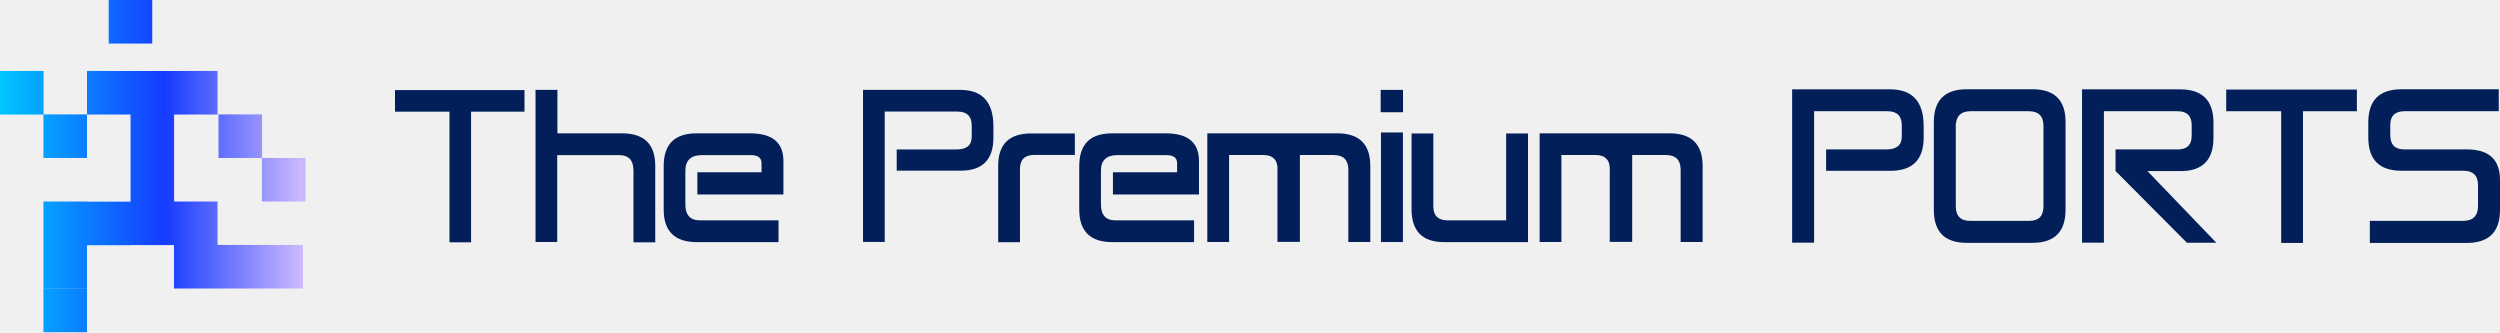
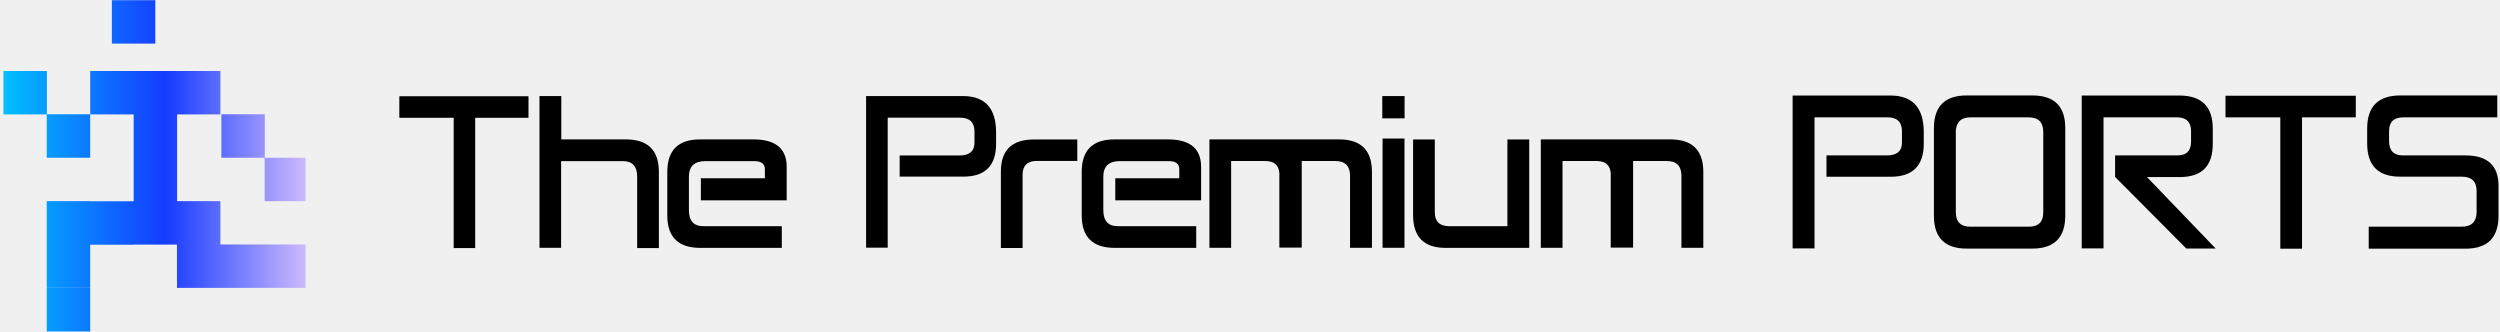
- <svg xmlns="http://www.w3.org/2000/svg" width="1248" height="166" viewBox="0 0 1248 166" fill="none">
-   <path d="M43.423 57.175H65.169V35.429H43.423V57.175ZM54.262 21.745H76.008V0H54.262V21.745ZM21.678 78.853H43.423V57.107H21.678V78.853ZM43.423 122.412H65.169V100.666H43.423V122.412ZM21.678 144.022H43.423V122.276H21.678V144.022ZM21.678 122.344H43.423V100.598H21.678V122.344ZM21.678 165.835H43.423V144.09H21.678V165.835ZM0 57.175H21.745V35.429H0V57.175ZM65.169 57.175H86.915V35.429H65.169V57.175ZM65.169 78.853H86.915V57.107H65.169V78.853ZM65.169 100.598H86.915V78.853H65.169V100.598ZM65.169 122.344H86.915V100.598H65.169V122.344ZM86.847 122.344H108.592V100.598H86.847V122.344ZM86.847 144.022H108.592V122.276H86.847V144.022ZM107.712 144.022H129.457V122.276H107.712V144.022ZM129.457 144.022H151.203V122.276H129.457V144.022ZM86.847 57.175H108.592V35.429H86.847V57.175ZM109.067 78.853H130.812V57.107H109.067V78.853ZM130.744 100.598H152.49V78.853H130.744V100.598Z" fill="url(#paint0_linear_2233_8294)" />
-   <path d="M261.833 44.968V55.742H235.16V120.965H224.385V55.742H197.185V44.968H261.833Z" fill="#021F59" />
-   <path d="M278.307 66.563H310.583C321.597 66.563 327.104 72.022 327.104 82.845V120.964H316.234V85.192C316.234 80.02 313.839 77.434 309.098 77.434H278.163V120.82H267.34V44.87H278.259V66.611L278.307 66.563Z" fill="#021F59" />
-   <path d="M388.639 109.999V120.869H347.6C336.825 120.773 331.414 115.458 331.318 104.875V82.846C331.318 72.024 336.729 66.612 347.6 66.564H374.8C385.575 66.66 390.986 71.162 391.082 80.117V97.069H348.126V86.007H380.163V81.505C380.163 78.776 378.391 77.435 374.8 77.435H350.425C344.918 77.435 342.14 80.021 342.14 85.193V102.001C342.14 107.365 344.583 110.046 349.467 109.999H388.592H388.639Z" fill="#021F59" />
-   <path d="M441.651 120.772H430.828V44.87H479.626C490.4 44.966 495.86 51 495.907 62.924V68.862C495.86 79.732 490.4 85.192 479.626 85.192H447.637V74.609H477.519C482.547 74.609 485.085 72.501 485.085 68.239V62.636C485.085 58.039 482.69 55.693 477.95 55.693H441.651V120.724V120.772Z" fill="#021F59" />
-   <path d="M498.301 120.87V82.656C498.301 72.025 503.76 66.661 514.583 66.613H536.563V77.34H516.307C511.614 77.34 509.22 79.639 509.172 84.14V120.918H498.301V120.87Z" fill="#021F59" />
-   <path d="M596.088 109.999V120.869H555.048C544.273 120.773 538.862 115.458 538.766 104.875V82.846C538.766 72.024 544.178 66.612 555.048 66.564H582.248C593.023 66.66 598.434 71.162 598.53 80.117V97.069H555.575V86.007H587.612V81.505C587.612 78.776 585.84 77.435 582.248 77.435H557.873C552.366 77.435 549.589 80.021 549.589 85.193V102.001C549.589 107.365 552.031 110.046 556.916 109.999H596.04H596.088Z" fill="#021F59" />
-   <path d="M637.751 84.235C637.703 79.734 635.357 77.435 630.807 77.387H613.568V120.821H602.697V66.564H667.633C678.551 66.564 684.058 72.024 684.058 82.846V120.821H673.092V84.522C672.996 79.781 670.602 77.435 665.813 77.387H648.909V120.725H637.703V84.235H637.751Z" fill="#021F59" />
-   <path d="M700.389 56.028H689.231V44.87H700.389V56.028ZM689.375 66.132H700.341V120.82H689.375V66.132Z" fill="#021F59" />
-   <path d="M715.519 66.613V103.104C715.519 107.653 717.914 109.952 722.559 109.999H751.866V66.613H762.784V120.87H720.931C710.108 120.87 704.697 115.411 704.649 104.588V66.613H715.519Z" fill="#021F59" />
-   <path d="M803.634 84.235C803.538 79.734 801.24 77.435 796.691 77.387H779.451V120.821H768.581V66.564H833.516C844.435 66.564 849.942 72.024 849.942 82.846V120.821H838.975V84.522C838.88 79.781 836.485 77.435 831.696 77.387H814.792V120.725H803.586V84.235H803.634Z" fill="#021F59" />
-   <path d="M905.507 121.131H894.637V44.606H943.865C954.736 44.702 960.243 50.784 960.291 62.804V68.79C960.243 79.756 954.736 85.215 943.865 85.263H911.589V74.584H941.758C946.834 74.584 949.372 72.429 949.372 68.167V62.517C949.372 57.871 946.978 55.525 942.189 55.525H905.603V121.131H905.507Z" fill="#021F59" />
-   <path d="M981.793 44.56H1014.64C1025.61 44.56 1031.12 49.971 1031.12 60.841V104.754C1031.12 115.721 1025.56 121.228 1014.64 121.228H981.793C970.827 121.228 965.368 115.768 965.368 104.802V60.985C965.368 50.019 970.827 44.56 981.793 44.56ZM976.334 63.331V102.982C976.334 107.867 978.776 110.261 983.565 110.261H1012.92C1017.71 110.261 1020.1 107.867 1020.1 103.078V62.853C1020.1 57.968 1017.66 55.526 1012.78 55.526H983.661C978.776 55.526 976.286 58.112 976.286 63.331H976.334Z" fill="#021F59" />
-   <path d="M1056.07 85.36V74.585H1086.48C1091.55 74.777 1094.09 72.526 1094.09 67.737V62.517C1094.09 57.872 1091.74 55.526 1087.05 55.526H1050.27V121.132H1039.35V44.607H1088.58C1099.45 44.703 1104.91 50.21 1104.96 61.081V68.791C1104.96 79.853 1099.5 85.408 1088.58 85.408H1072.01L1106.4 121.18H1091.7L1056.07 85.36Z" fill="#021F59" />
-   <path d="M1176.55 44.702V55.525H1149.64V121.274H1138.77V55.525H1111.33V44.702H1176.5H1176.55Z" fill="#021F59" />
-   <path d="M1183.02 121.228V110.261H1229.52C1234.54 110.261 1237.03 107.723 1237.03 102.743V92.399C1237.03 87.611 1234.54 85.216 1229.52 85.216H1198.68C1187.71 85.216 1182.25 79.661 1182.25 68.599V60.985C1182.3 50.067 1187.8 44.608 1198.72 44.56H1247.38V55.526H1200.35C1195.61 55.526 1193.22 57.825 1193.22 62.374V67.402C1193.22 72.191 1195.51 74.585 1200.16 74.585H1231.53C1242.49 74.585 1248 79.661 1248 89.813V104.802C1248 115.768 1242.49 121.228 1231.53 121.276H1182.97L1183.02 121.228Z" fill="#021F59" />
+ <svg xmlns="http://www.w3.org/2000/svg" width="392" height="52" viewBox="0 0 392 52" fill="none">
  <defs>
-     <linearGradient id="paint0_linear_2233_8294" x1="0" y1="82.918" x2="152.49" y2="82.918" gradientUnits="userSpaceOnUse">
-       <stop stop-color="#00C5FF" />
-       <stop offset="0.54" stop-color="#153BFF" />
-       <stop offset="0.98" stop-color="#CAB7FC" />
+     <linearGradient id="Gradient-0" x1="-0.5" y1="23.5" x2="48.5" y2="23.5" gradientUnits="userSpaceOnUse">
+       <stop offset="0" stop-color="#00c5ff" />
+       <stop offset=".54" stop-color="#153bff" />
+       <stop offset=".98" stop-color="#cab7fc" />
    </linearGradient>
+     <linearGradient id="Gradient-1" x1=".53" y1="29.71" x2="40.21" y2="29.81" gradientUnits="userSpaceOnUse">
+       <stop offset="0" stop-color="#fff" stop-opacity="0" />
+       <stop offset=".51" stop-color="#fff" />
+       <stop offset="1" stop-color="#fff" stop-opacity="0" />
+     </linearGradient>
+     <clipPath id="ClipPath-1">
+       <path d="M14.14 17.94h6.82v-6.81h-6.82v6.81Zm3.4-11.1h6.81v-6.81h-6.81v6.81Zm-10.21 17.89h6.81v-6.81h-6.81v6.81Zm6.81 13.64h6.82v-6.81h-6.82v6.81Zm-6.81 6.77h6.81v-6.81h-6.81v6.81Zm0-6.79h6.81v-6.81h-6.81v6.81Zm0 13.62h6.81v-6.81h-6.81v6.81Zm-6.79-34.03h6.81v-6.81h-6.81v6.81Zm20.42 0h6.81v-6.81h-6.81v6.81Zm0 6.79h6.81v-6.81h-6.81v6.81Zm0 6.81h6.81v-6.81h-6.81v6.81Zm0 6.81h6.81v-6.81h-6.81v6.81Zm6.79 0h6.81v-6.81h-6.81v6.81Zm0 6.79h6.81v-6.81h-6.81v6.81Zm6.53 0h6.81v-6.81h-6.81v6.81Zm6.81 0h6.81v-6.81h-6.81v6.81Zm-13.34-27.2h6.81v-6.81h-6.81v6.81Zm6.96 6.79h6.81v-6.81h-6.81v6.81Zm6.79 6.81h6.81v-6.81h-6.81v6.81Z" fill="#fff" />
+     </clipPath>
  </defs>
+   <style>
+         @keyframes a0_t { 0% { transform: translate(-46.94px,13.31px) rotate(30deg)
+         translate(-6px,-35px); } 33.333% { transform: translate(-46.94px,13.31px) rotate(30deg)
+         translate(-6px,-35px); } 83.333% { transform: translate(72.68px,13.31px) rotate(30deg)
+         translate(-6px,-35px); } 100% { transform: translate(72.68px,13.31px) rotate(30deg)
+         translate(-6px,-35px); } }
+        
+ </style>
+   <g clip-path="url(#ClipPath-1)">
+     <rect width="47.9" height="52" fill="url(#Gradient-0)" />
+     <rect width="40" height="85" fill="url(#Gradient-1)" opacity=".8" transform="translate(-46.94,13.31) rotate(30) translate(-6,-35)" style="animation: 3s linear infinite both a0_t;" />
+   </g>
+   <g transform="translate(62.31,13.98)">
+     <path d="M20.557 1.113V4.488H12.202V24.918H8.827V4.488H0.307V1.113H20.557Z" fill="black" />
+     <path d="M25.717 7.878H35.827C39.277 7.878 41.002 9.588 41.002 12.978V24.918H37.597V13.713C37.597 12.092 36.847 11.283 35.362 11.283H25.672V24.873H22.282V1.083H25.702V7.893L25.717 7.878Z" fill="black" />
+     <path d="M60.277 21.483V24.888H47.422C44.047 24.858 42.352 23.193 42.322 19.878V12.978C42.322 9.588 44.017 7.893 47.422 7.878H55.942C59.317 7.908 61.012 9.318 61.042 12.123V17.433H47.587V13.968H57.622V12.558C57.622 11.703 57.067 11.283 55.942 11.283H48.307C46.582 11.283 45.712 12.093 45.712 13.713V18.978C45.712 20.658 46.477 21.498 48.007 21.483H60.262H60.277Z" fill="black" />
+     <path d="M76.882 24.858H73.492V1.083H88.777C92.152 1.113 93.862 3.003 93.877 6.738V8.598C93.862 12.002 92.152 13.713 88.777 13.713H78.757V10.398H88.117C89.692 10.398 90.487 9.738 90.487 8.403V6.648C90.487 5.208 89.737 4.473 88.252 4.473H76.882V24.843V24.858Z" fill="black" />
+     <path d="M94.627 24.888V12.918C94.627 9.588 96.337 7.908 99.727 7.893H106.612V11.253H100.267C98.797 11.253 98.047 11.973 98.032 13.383V24.903H94.627V24.888Z" fill="black" />
+     <path d="M125.257 21.483V24.888H112.402C109.027 24.858 107.332 23.193 107.302 19.878V12.978C107.302 9.588 108.997 7.893 112.402 7.878H120.922C124.297 7.908 125.992 9.318 126.022 12.123V17.433H112.567V13.968H122.602V12.558C122.602 11.703 122.047 11.283 120.922 11.283H113.287C111.562 11.283 110.692 12.093 110.692 13.713V18.978C110.692 20.658 111.457 21.498 112.987 21.483H125.242H125.257Z" fill="black" />
+     <path d="M138.307 13.413C138.292 12.003 137.557 11.283 136.132 11.268H130.732V24.873H127.327V7.878H147.667C151.087 7.878 152.812 9.588 152.812 12.978V24.873H149.377V13.503C149.347 12.018 148.597 11.283 147.097 11.268H141.802V24.843H138.292V13.413H138.307Z" fill="black" />
+     <path d="M157.927 4.578H154.432V1.083H157.927V4.578ZM154.477 7.743H157.912V24.873H154.477V7.743Z" fill="black" />
+     <path d="M162.667 7.893V19.323C162.667 20.748 163.417 21.468 164.872 21.483H174.052V7.893H177.472V24.888H164.362C160.972 24.888 159.277 23.178 159.262 19.788V7.893H162.667Z" fill="black" />
+     <path d="M190.267 13.413C190.237 12.003 189.517 11.283 188.092 11.268H182.692V24.873H179.287V7.878H199.627C203.047 7.878 204.772 9.588 204.772 12.978V24.873H201.337V13.503C201.307 12.018 200.557 11.283 199.057 11.268H193.762V24.843H190.252V13.413H190.267Z" fill="black" />
+     <path d="M222.177 24.97H218.772V1H234.192C237.597 1.03 239.322 2.935 239.337 6.7V8.575C239.322 12.01 237.597 13.72 234.192 13.735H224.082V10.39H233.532C235.122 10.39 235.917 9.715 235.917 8.38V6.61C235.917 5.155 235.167 4.42 233.667 4.42H222.207V24.97H222.177Z" fill="black" />
+     <path d="M246.073 0.985H256.363C259.798 0.985 261.523 2.68 261.523 6.085V19.84C261.523 23.275 259.783 25 256.363 25H246.073C242.638 25 240.927 23.29 240.927 19.855V6.13C240.927 2.695 242.638 0.985 246.073 0.985ZM244.363 6.865V19.285C244.363 20.815 245.128 21.565 246.628 21.565H255.823C257.323 21.565 258.073 20.815 258.073 19.315V6.715C258.073 5.185 257.308 4.42 255.778 4.42H246.658C245.128 4.42 244.347 5.23 244.347 6.865H244.363Z" fill="black" />
+     <path d="M269.338 13.765V10.39H278.863C280.453 10.45 281.248 9.745 281.248 8.245V6.61C281.248 5.155 280.513 4.42 279.043 4.42H267.523V24.97H264.103V1H279.523C282.928 1.03 284.638 2.755 284.653 6.16V8.575C284.653 12.04 282.943 13.78 279.523 13.78H274.333L285.103 24.985H280.498L269.338 13.765Z" fill="black" />
+     <path d="M307.077 1.03V4.42H298.647V25.015H295.242V4.42H286.647V1.03H307.062H307.077Z" fill="black" />
+     <path d="M309.103 25V21.565H323.668C325.243 21.565 326.023 20.77 326.023 19.21V15.97C326.023 14.47 325.243 13.72 323.668 13.72H314.008C310.573 13.72 308.863 11.98 308.863 8.515V6.13C308.878 2.71 310.603 1 314.023 0.985H329.263V4.42H314.533C313.048 4.42 312.298 5.14 312.298 6.565V8.14C312.298 9.64 313.018 10.39 314.473 10.39H324.298C327.733 10.39 329.458 11.98 329.458 15.16V19.855C329.458 23.29 327.733 25 324.298 25.015H309.088L309.103 25Z" fill="black" />
+   </g>
+   <path d="M0 0h329.69" opacity=".8" stroke="#fff" stroke-linecap="square" stroke-dasharray="329.7 329.7" stroke-dashoffset="329.7" transform="translate(62.31,42.5)" style="animation: 3s linear infinite both a1_do;" />
</svg>
